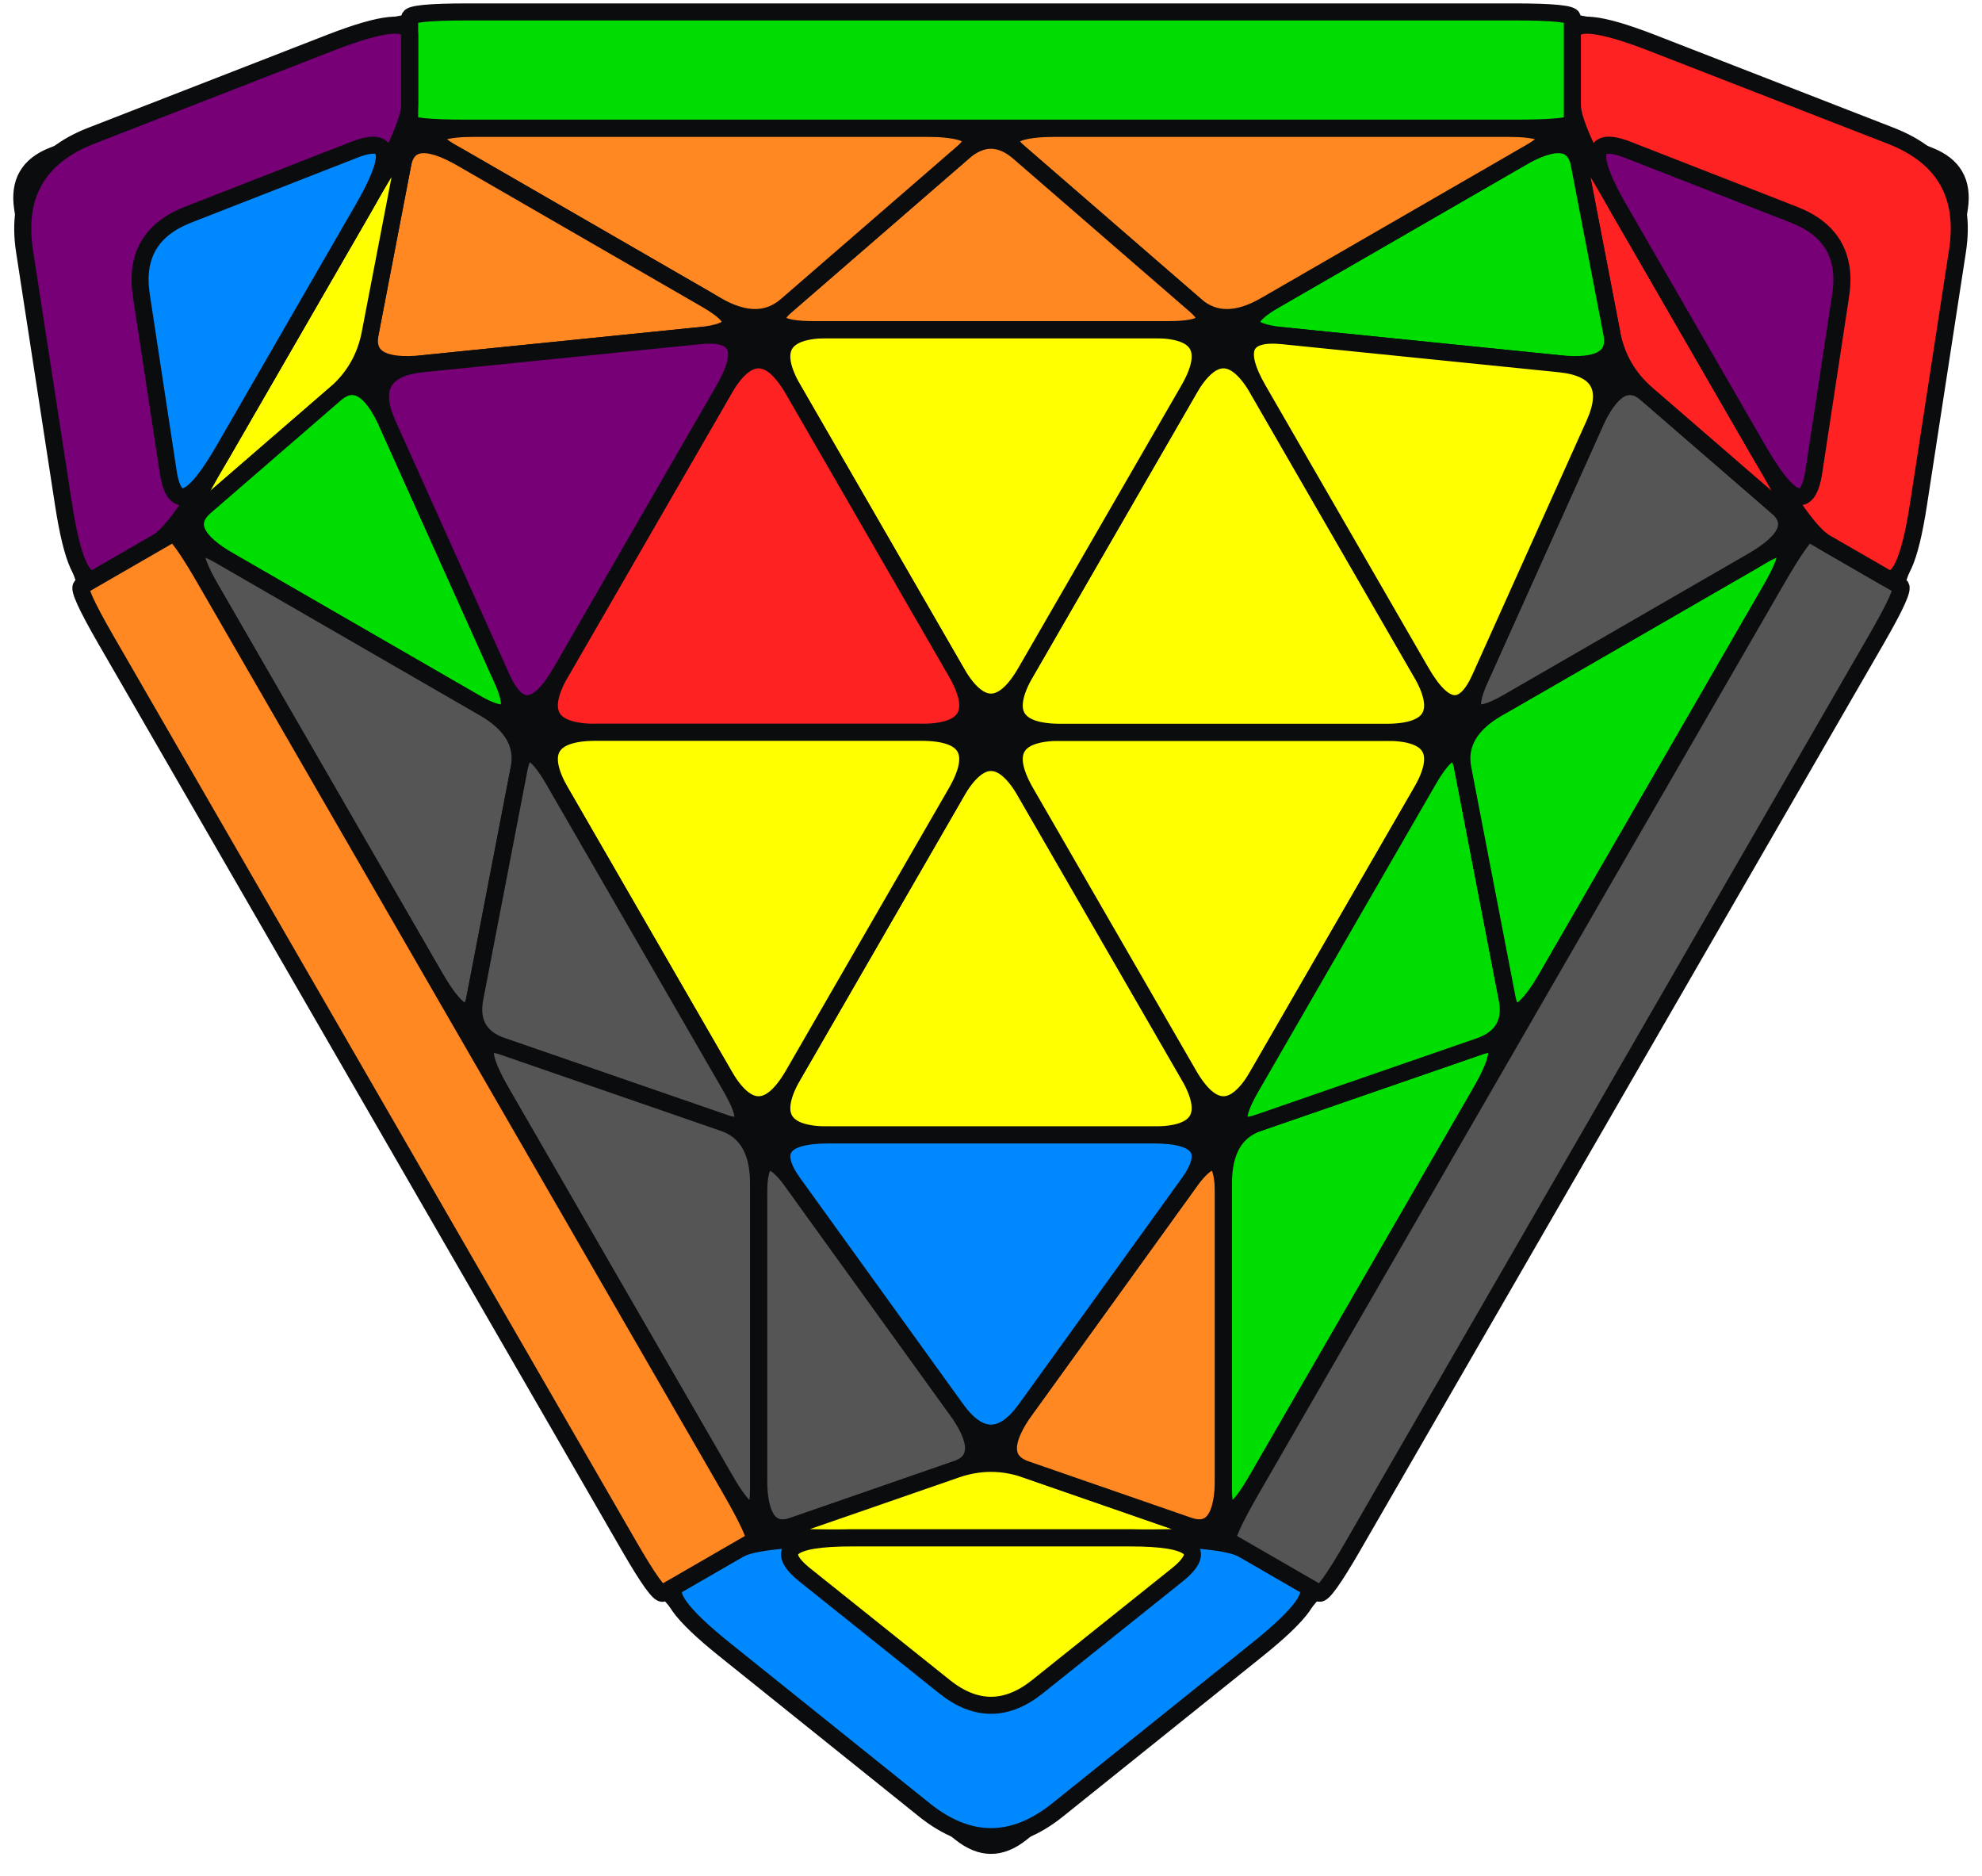
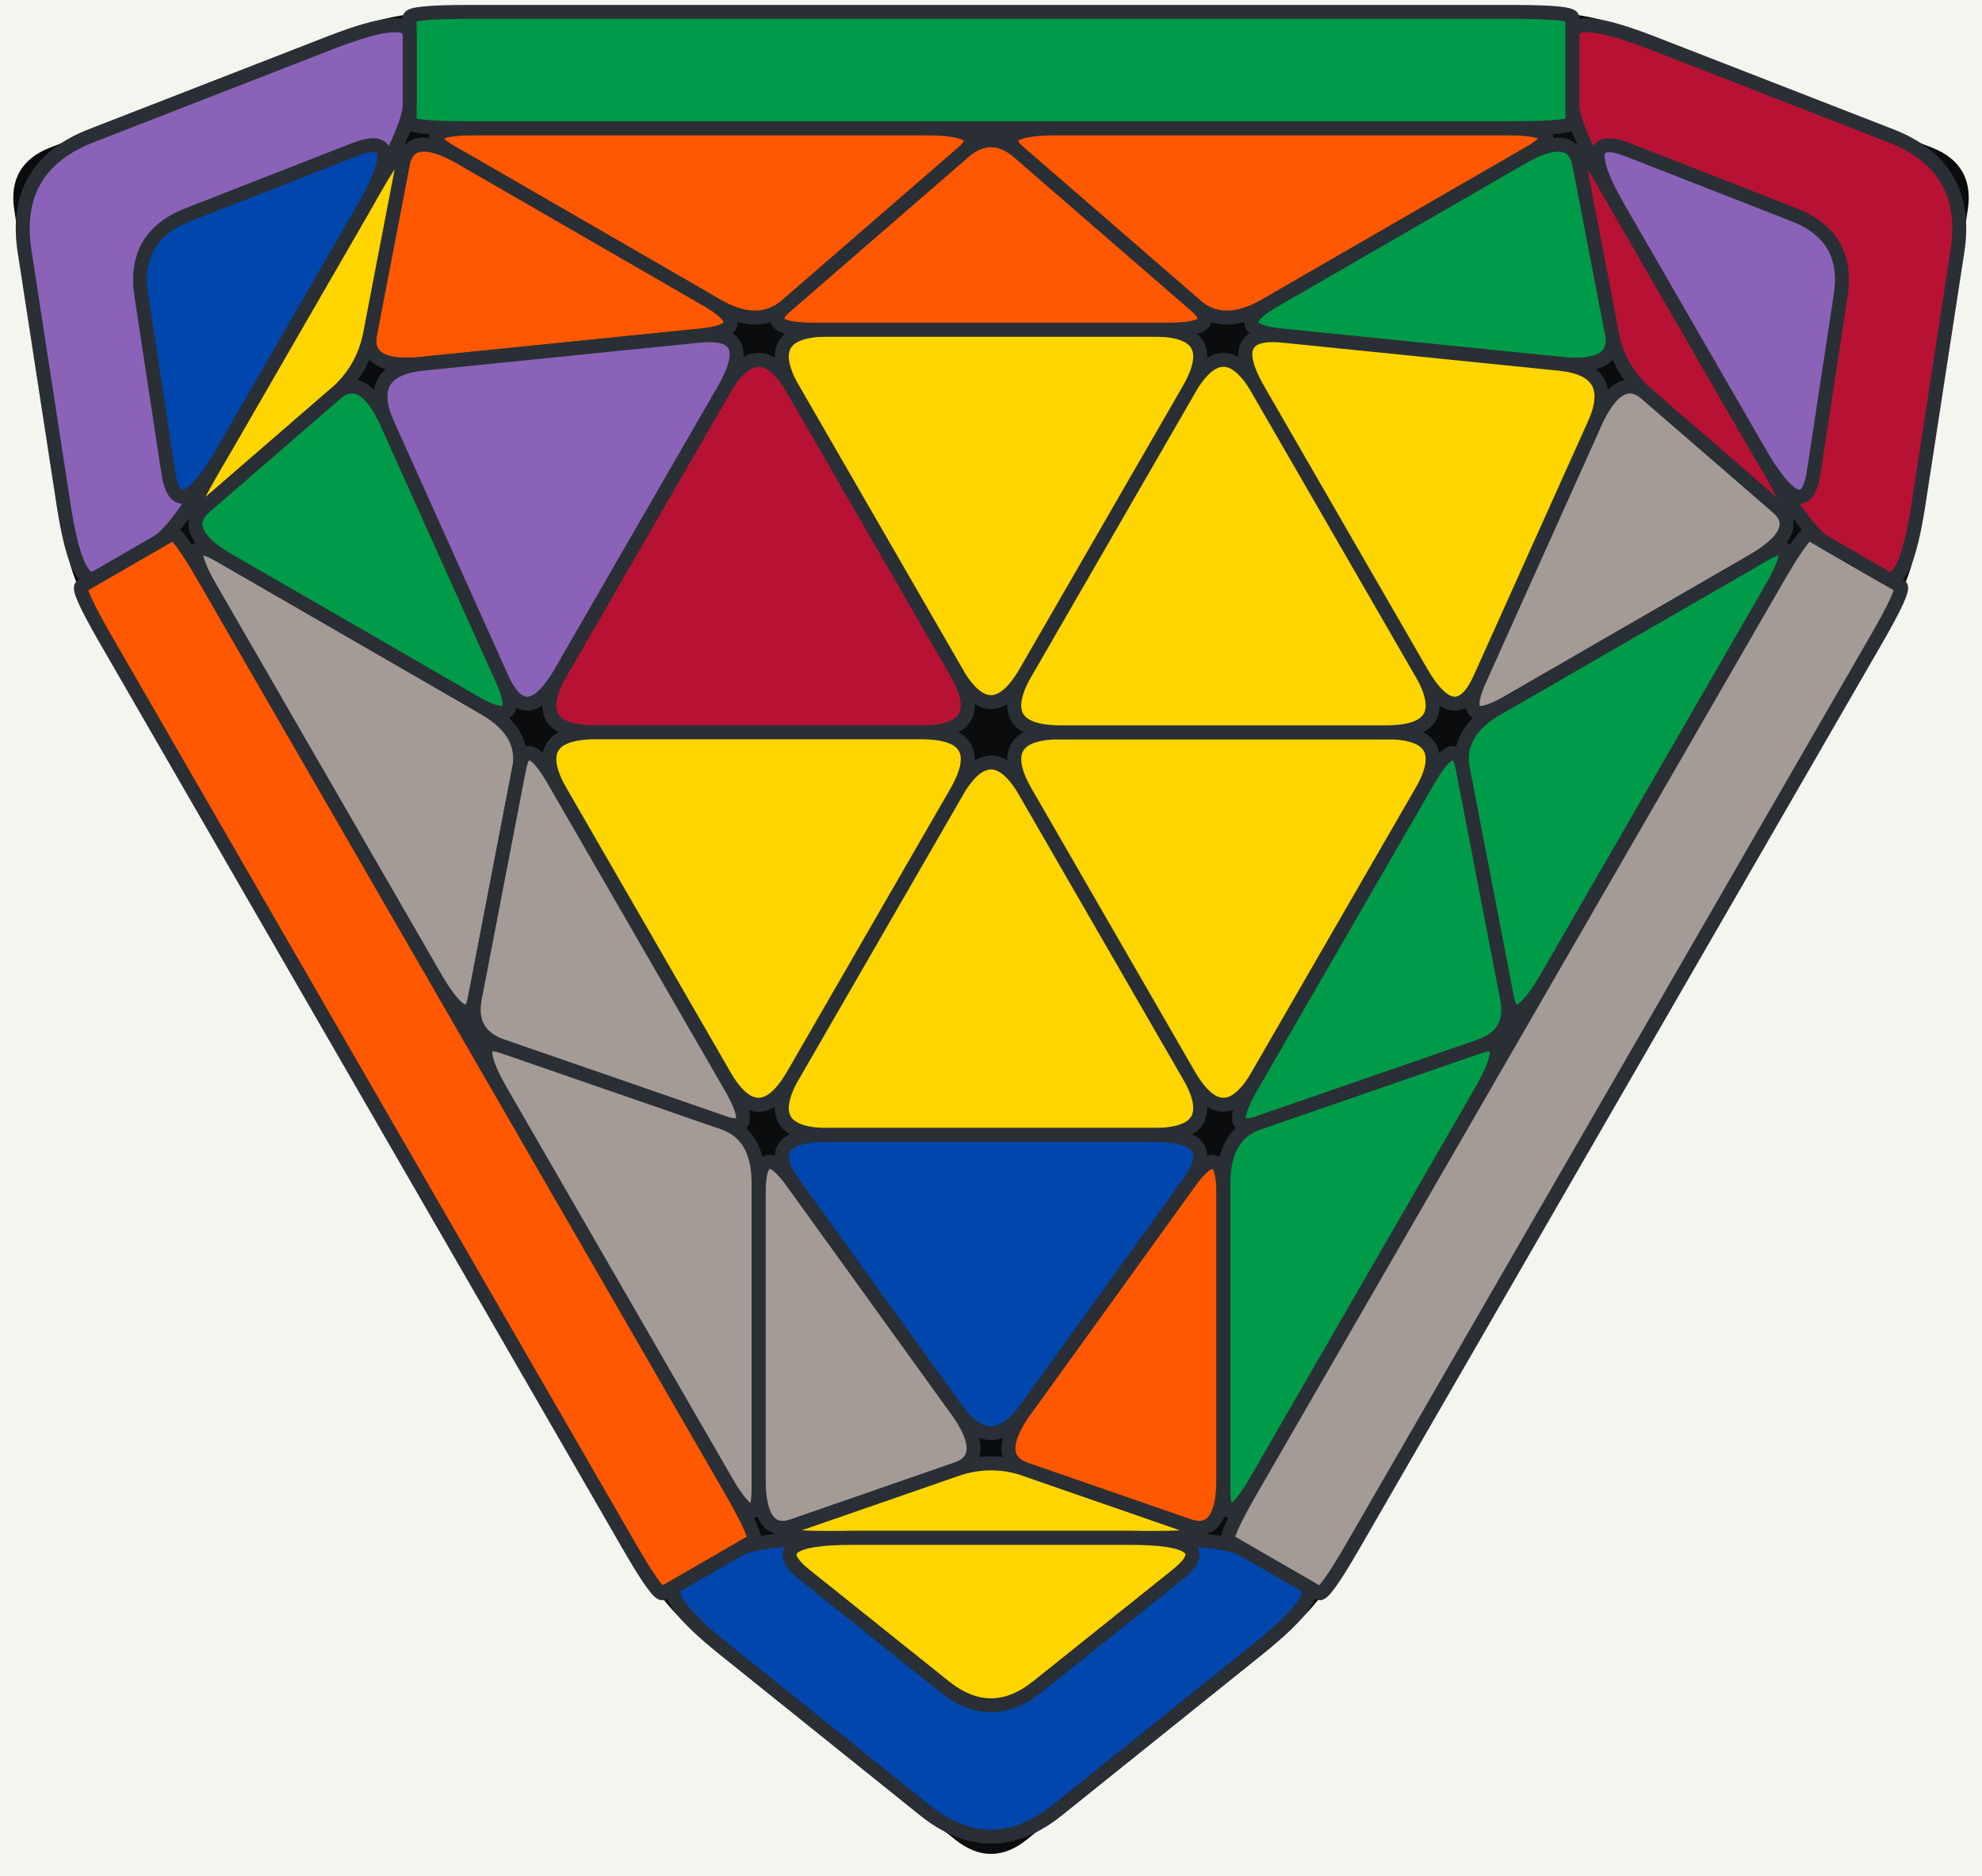
<svg xmlns="http://www.w3.org/2000/svg" viewBox="-12.79 -9.45 25.58 24.2" role="img" aria-label="PF 10 PF case, FTO 2-Look L3T case diagram">
+   <rect x="-14.79" y="-11.45" width="29.58" height="28.2" fill="#f5f5f0" rx="2.5" />
  <path d="M-3.869 11.491L-0.430 14.251Q0.000 14.596,0.430 14.251L3.869 11.491 L0.430 14.251L3.869 11.491Q4.299 11.146,5.049 9.847L11.052 -0.550 L5.049 9.847L11.052 -0.550Q11.802 -1.850,11.886 -2.395L12.557 -6.753 L11.886 -2.395L12.557 -6.753Q12.641 -7.298,12.127 -7.498L8.017 -9.096 L12.127 -7.498L8.017 -9.096Q7.503 -9.296,6.003 -9.296L-6.003 -9.296 L6.003 -9.296L-6.003 -9.296Q-7.503 -9.296,-8.017 -9.096L-12.127 -7.498 L-8.017 -9.096L-12.127 -7.498Q-12.641 -7.298,-12.557 -6.753L-11.886 -2.395 L-12.557 -6.753L-11.886 -2.395Q-11.802 -1.850,-11.052 -0.550L-5.049 9.847 L-11.052 -0.550L-5.049 9.847Q-4.299 11.146,-3.869 11.491L-0.430 14.251Z" fill="#0b0c0e" stroke="#0b0c0e" stroke-width="0.1" stroke-linejoin="round" />
-   <path d="M-0.450 0.779L-2.550 4.417Q-3.000 5.196,-2.100 5.196L2.100 5.196 L-2.100 5.196L2.100 5.196Q3.000 5.196,2.550 4.417L0.450 0.779 L2.550 4.417L0.450 0.779Q0.000 0.000,-0.450 0.779L-2.550 4.417Z" fill="#ff0" stroke="#0b0c0e" stroke-width="0.22" stroke-linejoin="round" />
-   <path d="M-3.000 5.976L-3.000 9.616Q-3.000 10.396,-2.550 10.240L-0.450 9.512 L-2.550 10.240L-0.450 9.512Q0.000 9.356,-0.450 8.732L-2.550 5.820 L-0.450 8.732L-2.550 5.820Q-3.000 5.196,-3.000 5.976L-3.000 9.616Z" fill="#555" stroke="#0b0c0e" stroke-width="0.22" stroke-linejoin="round" />
-   <path d="M-2.100 10.396L2.100 10.396Q3.000 10.396,2.550 10.240L0.450 9.512 L2.550 10.240L0.450 9.512Q0.000 9.356,-0.450 9.512L-2.550 10.240 L-0.450 9.512L-2.550 10.240Q-3.000 10.396,-2.100 10.396L2.100 10.396Z" fill="#ff0" stroke="#0b0c0e" stroke-width="0.22" stroke-linejoin="round" />
-   <path d="M3.000 9.616L3.000 5.976Q3.000 5.196,2.550 5.820L0.450 8.732 L2.550 5.820L0.450 8.732Q0.000 9.356,0.450 9.512L2.550 10.240 L0.450 9.512L2.550 10.240Q3.000 10.396,3.000 9.616L3.000 5.976Z" fill="#f82" stroke="#0b0c0e" stroke-width="0.22" stroke-linejoin="round" />
-   <path d="M2.100 5.196L-2.100 5.196Q-3.000 5.196,-2.550 5.820L-0.450 8.732 L-2.550 5.820L-0.450 8.732Q0.000 9.356,0.450 8.732L2.550 5.820 L0.450 8.732L2.550 5.820Q3.000 5.196,2.100 5.196L-2.100 5.196Z" fill="#08f" stroke="#0b0c0e" stroke-width="0.22" stroke-linejoin="round" />
-   <path d="M0.450 0.779L2.550 4.417Q3.000 5.196,3.450 4.417L5.550 0.779 L3.450 4.417L5.550 0.779Q6.000 0.000,5.100 0.000L0.900 0.000 L5.100 0.000L0.900 0.000Q0.000 0.000,0.450 0.779L2.550 4.417Z" fill="#ff0" stroke="#0b0c0e" stroke-width="0.22" stroke-linejoin="round" />
-   <path d="M3.000 5.820L3.000 9.772Q3.000 10.396,3.450 9.616L6.301 4.678 L3.450 9.616L6.301 4.678Q6.752 3.898,6.301 4.054L3.450 5.040 L6.301 4.054L3.450 5.040Q3.000 5.196,3.000 5.820L3.000 9.772Z" fill="#0d0" stroke="#0b0c0e" stroke-width="0.22" stroke-linejoin="round" />
-   <path d="M5.640 0.624L3.360 4.573Q3.000 5.196,3.450 5.040L6.301 4.054 L3.450 5.040L6.301 4.054Q6.752 3.898,6.661 3.430L6.090 0.468 L6.661 3.430L6.090 0.468Q6.000 0.000,5.640 0.624L3.360 4.573Z" fill="#0d0" stroke="#0b0c0e" stroke-width="0.22" stroke-linejoin="round" />
-   <path d="M6.090 0.468L6.661 3.430Q6.752 3.898,7.202 3.118L10.053 -1.820 L7.202 3.118L10.053 -1.820Q10.503 -2.600,9.963 -2.288L6.540 -0.312 L9.963 -2.288L6.540 -0.312Q6.000 0.000,6.090 0.468L6.661 3.430Z" fill="#0d0" stroke="#0b0c0e" stroke-width="0.22" stroke-linejoin="round" />
-   <path d="M-3.260 10.546L-4.039 10.996Q-4.299 11.146,-3.439 11.836L-0.860 13.906 L-3.439 11.836L-0.860 13.906Q0.000 14.596,0.860 13.906L3.439 11.836 L0.860 13.906L3.439 11.836Q4.299 11.146,4.039 10.996L3.260 10.546 L4.039 10.996L3.260 10.546Q3.000 10.396,1.800 10.396L-1.800 10.396 L1.800 10.396L-1.800 10.396Q-3.000 10.396,-3.260 10.546L-4.039 10.996Z" fill="#08f" stroke="#0b0c0e" stroke-width="0.22" stroke-linejoin="round" />
-   <path d="M-2.400 10.876L-0.600 12.316Q0.000 12.796,0.600 12.316L2.400 10.876 L0.600 12.316L2.400 10.876Q3.000 10.396,1.800 10.396L-1.800 10.396 L1.800 10.396L-1.800 10.396Q-3.000 10.396,-2.400 10.876L-0.600 12.316Z" fill="#ff0" stroke="#0b0c0e" stroke-width="0.22" stroke-linejoin="round" />
-   <path d="M3.065 10.434L4.234 11.109Q4.299 11.146,4.674 10.496L11.427 -1.200 L4.674 10.496L11.427 -1.200Q11.802 -1.850,11.737 -1.887L10.568 -2.562 L11.737 -1.887L10.568 -2.562Q10.503 -2.600,10.128 -1.950L3.375 9.746 L10.128 -1.950L3.375 9.746Q3.000 10.396,3.065 10.434L4.234 11.109Z" fill="#555" stroke="#0b0c0e" stroke-width="0.22" stroke-linejoin="round" />
-   <path d="M0.900 0.000L5.100 0.000Q6.000 0.000,5.550 -0.779L3.450 -4.417 L5.550 -0.779L3.450 -4.417Q3.000 -5.196,2.550 -4.417L0.450 -0.779 L2.550 -4.417L0.450 -0.779Q-0.000 -0.000,0.900 0.000L5.100 0.000Z" fill="#ff0" stroke="#0b0c0e" stroke-width="0.22" stroke-linejoin="round" />
-   <path d="M6.675 -0.390L9.828 -2.210Q10.503 -2.600,10.143 -2.912L8.463 -4.366 L10.143 -2.912L8.463 -4.366Q8.103 -4.678,7.787 -3.976L6.315 -0.702 L7.787 -3.976L6.315 -0.702Q6.000 0.000,6.675 -0.390L9.828 -2.210Z" fill="#555" stroke="#0b0c0e" stroke-width="0.22" stroke-linejoin="round" />
-   <path d="M10.053 -3.379L7.953 -7.017Q7.503 -7.796,7.593 -7.328L8.013 -5.146 L7.593 -7.328L8.013 -5.146Q8.103 -4.678,8.463 -4.366L10.143 -2.912 L8.463 -4.366L10.143 -2.912Q10.503 -2.600,10.053 -3.379L7.953 -7.017Z" fill="#f22" stroke="#0b0c0e" stroke-width="0.22" stroke-linejoin="round" />
-   <path d="M6.828 -7.406L3.675 -5.586Q3.000 -5.196,3.765 -5.118L7.337 -4.756 L3.765 -5.118L7.337 -4.756Q8.103 -4.678,8.013 -5.146L7.593 -7.328 L8.013 -5.146L7.593 -7.328Q7.503 -7.796,6.828 -7.406L3.675 -5.586Z" fill="#0d0" stroke="#0b0c0e" stroke-width="0.22" stroke-linejoin="round" />
-   <path d="M3.450 -4.417L5.550 -0.779Q6.000 0.000,6.315 -0.702L7.787 -3.976 L6.315 -0.702L7.787 -3.976Q8.103 -4.678,7.337 -4.756L3.765 -5.118 L7.337 -4.756L3.765 -5.118Q3.000 -5.196,3.450 -4.417L5.550 -0.779Z" fill="#ff0" stroke="#0b0c0e" stroke-width="0.22" stroke-linejoin="round" />
-   <path d="M0.450 -0.779L2.550 -4.417Q3.000 -5.196,2.100 -5.196L-2.100 -5.196 L2.100 -5.196L-2.100 -5.196Q-3.000 -5.196,-2.550 -4.417L-0.450 -0.779 L-2.550 -4.417L-0.450 -0.779Q-0.000 -0.000,0.450 -0.779L2.550 -4.417Z" fill="#ff0" stroke="#0b0c0e" stroke-width="0.22" stroke-linejoin="round" />
-   <path d="M3.540 -5.508L6.963 -7.484Q7.503 -7.796,6.603 -7.796L0.900 -7.796 L6.603 -7.796L0.900 -7.796Q0.000 -7.796,0.360 -7.484L2.640 -5.508 L0.360 -7.484L2.640 -5.508Q3.000 -5.196,3.540 -5.508L6.963 -7.484Z" fill="#f82" stroke="#0b0c0e" stroke-width="0.22" stroke-linejoin="round" />
-   <path d="M-2.280 -5.196L2.280 -5.196Q3.000 -5.196,2.640 -5.508L0.360 -7.484 L2.640 -5.508L0.360 -7.484Q0.000 -7.796,-0.360 -7.484L-2.640 -5.508 L-0.360 -7.484L-2.640 -5.508Q-3.000 -5.196,-2.280 -5.196L2.280 -5.196Z" fill="#f82" stroke="#0b0c0e" stroke-width="0.22" stroke-linejoin="round" />
-   <path d="M-2.640 -5.508L-0.360 -7.484Q0.000 -7.796,-0.900 -7.796L-6.603 -7.796 L-0.900 -7.796L-6.603 -7.796Q-7.503 -7.796,-6.963 -7.484L-3.540 -5.508 L-6.963 -7.484L-3.540 -5.508Q-3.000 -5.196,-2.640 -5.508L-0.360 -7.484Z" fill="#f82" stroke="#0b0c0e" stroke-width="0.22" stroke-linejoin="round" />
-   <path d="M10.763 -2.450L11.543 -2.000Q11.802 -1.850,11.970 -2.940L12.473 -6.208 L11.970 -2.940L12.473 -6.208Q12.641 -7.298,11.613 -7.698L8.531 -8.897 L11.613 -7.698L8.531 -8.897Q7.503 -9.296,7.503 -8.996L7.503 -8.096 L7.503 -8.996L7.503 -8.096Q7.503 -7.796,8.103 -6.757L9.903 -3.639 L8.103 -6.757L9.903 -3.639Q10.503 -2.600,10.763 -2.450L11.543 -2.000Z" fill="#f22" stroke="#0b0c0e" stroke-width="0.22" stroke-linejoin="round" />
-   <path d="M10.619 -3.360L10.966 -5.638Q11.082 -6.398,10.366 -6.678L8.219 -7.517 L10.366 -6.678L8.219 -7.517Q7.503 -7.796,8.103 -6.757L9.903 -3.639 L8.103 -6.757L9.903 -3.639Q10.503 -2.600,10.619 -3.360L10.966 -5.638Z" fill="#707" stroke="#0b0c0e" stroke-width="0.22" stroke-linejoin="round" />
-   <path d="M7.503 -7.871L7.503 -9.221Q7.503 -9.296,6.753 -9.296L-6.753 -9.296 L6.753 -9.296L-6.753 -9.296Q-7.503 -9.296,-7.503 -9.221L-7.503 -7.871 L-7.503 -9.221L-7.503 -7.871Q-7.503 -7.796,-6.753 -7.796L6.753 -7.796 L-6.753 -7.796L6.753 -7.796Q7.503 -7.796,7.503 -7.871L7.503 -9.221Z" fill="#0d0" stroke="#0b0c0e" stroke-width="0.22" stroke-linejoin="round" />
-   <path d="M-0.450 -0.779L-2.550 -4.417Q-3.000 -5.196,-3.450 -4.417L-5.550 -0.779 L-3.450 -4.417L-5.550 -0.779Q-6.000 0.000,-5.100 0.000L-0.900 0.000 L-5.100 0.000L-0.900 0.000Q0.000 0.000,-0.450 -0.779L-2.550 -4.417Z" fill="#f22" stroke="#0b0c0e" stroke-width="0.22" stroke-linejoin="round" />
-   <path d="M-3.675 -5.586L-6.828 -7.406Q-7.503 -7.796,-7.593 -7.328L-8.013 -5.146 L-7.593 -7.328L-8.013 -5.146Q-8.103 -4.678,-7.337 -4.756L-3.765 -5.118 L-7.337 -4.756L-3.765 -5.118Q-3.000 -5.196,-3.675 -5.586L-6.828 -7.406Z" fill="#f82" stroke="#0b0c0e" stroke-width="0.22" stroke-linejoin="round" />
-   <path d="M-7.953 -7.017L-10.053 -3.379Q-10.503 -2.600,-10.143 -2.912L-8.463 -4.366 L-10.143 -2.912L-8.463 -4.366Q-8.103 -4.678,-8.013 -5.146L-7.593 -7.328 L-8.013 -5.146L-7.593 -7.328Q-7.503 -7.796,-7.953 -7.017L-10.053 -3.379Z" fill="#ff0" stroke="#0b0c0e" stroke-width="0.22" stroke-linejoin="round" />
-   <path d="M-9.828 -2.210L-6.675 -0.390Q-6.000 0.000,-6.315 -0.702L-7.787 -3.976 L-6.315 -0.702L-7.787 -3.976Q-8.103 -4.678,-8.463 -4.366L-10.143 -2.912 L-8.463 -4.366L-10.143 -2.912Q-10.503 -2.600,-9.828 -2.210L-6.675 -0.390Z" fill="#0d0" stroke="#0b0c0e" stroke-width="0.22" stroke-linejoin="round" />
-   <path d="M-5.550 -0.779L-3.450 -4.417Q-3.000 -5.196,-3.765 -5.118L-7.337 -4.756 L-3.765 -5.118L-7.337 -4.756Q-8.103 -4.678,-7.787 -3.976L-6.315 -0.702 L-7.787 -3.976L-6.315 -0.702Q-6.000 0.000,-5.550 -0.779L-3.450 -4.417Z" fill="#707" stroke="#0b0c0e" stroke-width="0.22" stroke-linejoin="round" />
-   <path d="M-0.900 0.000L-5.100 0.000Q-6.000 0.000,-5.550 0.779L-3.450 4.417 L-5.550 0.779L-3.450 4.417Q-3.000 5.196,-2.550 4.417L-0.450 0.779 L-2.550 4.417L-0.450 0.779Q0.000 0.000,-0.900 0.000L-5.100 0.000Z" fill="#ff0" stroke="#0b0c0e" stroke-width="0.22" stroke-linejoin="round" />
-   <path d="M-6.540 -0.312L-9.963 -2.288Q-10.503 -2.600,-10.053 -1.820L-7.202 3.118 L-10.053 -1.820L-7.202 3.118Q-6.752 3.898,-6.661 3.430L-6.090 0.468 L-6.661 3.430L-6.090 0.468Q-6.000 0.000,-6.540 -0.312L-9.963 -2.288Z" fill="#555" stroke="#0b0c0e" stroke-width="0.22" stroke-linejoin="round" />
-   <path d="M-3.360 4.573L-5.640 0.624Q-6.000 0.000,-6.090 0.468L-6.661 3.430 L-6.090 0.468L-6.661 3.430Q-6.752 3.898,-6.301 4.054L-3.450 5.040 L-6.301 4.054L-3.450 5.040Q-3.000 5.196,-3.360 4.573L-5.640 0.624Z" fill="#555" stroke="#0b0c0e" stroke-width="0.22" stroke-linejoin="round" />
-   <path d="M-3.450 5.040L-6.301 4.054Q-6.752 3.898,-6.301 4.678L-3.450 9.616 L-6.301 4.678L-3.450 9.616Q-3.000 10.396,-3.000 9.772L-3.000 5.820 L-3.000 9.772L-3.000 5.820Q-3.000 5.196,-3.450 5.040L-6.301 4.054Z" fill="#555" stroke="#0b0c0e" stroke-width="0.22" stroke-linejoin="round" />
-   <path d="M-7.503 -8.096L-7.503 -8.996Q-7.503 -9.296,-8.531 -8.897L-11.613 -7.698 L-8.531 -8.897L-11.613 -7.698Q-12.641 -7.298,-12.473 -6.208L-11.970 -2.940 L-12.473 -6.208L-11.970 -2.940Q-11.802 -1.850,-11.543 -2.000L-10.763 -2.450 L-11.543 -2.000L-10.763 -2.450Q-10.503 -2.600,-9.903 -3.639L-8.103 -6.757 L-9.903 -3.639L-8.103 -6.757Q-7.503 -7.796,-7.503 -8.096L-7.503 -8.996Z" fill="#707" stroke="#0b0c0e" stroke-width="0.22" stroke-linejoin="round" />
-   <path d="M-8.219 -7.517L-10.366 -6.678Q-11.082 -6.398,-10.966 -5.638L-10.619 -3.360 L-10.966 -5.638L-10.619 -3.360Q-10.503 -2.600,-9.903 -3.639L-8.103 -6.757 L-9.903 -3.639L-8.103 -6.757Q-7.503 -7.796,-8.219 -7.517L-10.366 -6.678Z" fill="#08f" stroke="#0b0c0e" stroke-width="0.22" stroke-linejoin="round" />
-   <path d="M-10.568 -2.562L-11.737 -1.887Q-11.802 -1.850,-11.427 -1.200L-4.674 10.496 L-11.427 -1.200L-4.674 10.496Q-4.299 11.146,-4.234 11.109L-3.065 10.434 L-4.234 11.109L-3.065 10.434Q-3.000 10.396,-3.375 9.746L-10.128 -1.950 L-3.375 9.746L-10.128 -1.950Q-10.503 -2.600,-10.568 -2.562L-11.737 -1.887Z" fill="#f82" stroke="#0b0c0e" stroke-width="0.22" stroke-linejoin="round" />
+   <path d="M-0.450 0.779L-2.550 4.417Q-3.000 5.196,-2.100 5.196L2.100 5.196 L-2.100 5.196L2.100 5.196Q3.000 5.196,2.550 4.417L0.450 0.779 L2.550 4.417L0.450 0.779Q0.000 0.000,-0.450 0.779L-2.550 4.417Z" fill="#ffd500" stroke="#2a2f35" stroke-width="0.18" stroke-linejoin="round" />
+   <path d="M-3.000 5.976L-3.000 9.616Q-3.000 10.396,-2.550 10.240L-0.450 9.512 L-2.550 10.240L-0.450 9.512Q0.000 9.356,-0.450 8.732L-2.550 5.820 L-0.450 8.732L-2.550 5.820Q-3.000 5.196,-3.000 5.976L-3.000 9.616Z" fill="#a49b96" stroke="#2a2f35" stroke-width="0.18" stroke-linejoin="round" />
+   <path d="M-2.100 10.396L2.100 10.396Q3.000 10.396,2.550 10.240L0.450 9.512 L2.550 10.240L0.450 9.512Q0.000 9.356,-0.450 9.512L-2.550 10.240 L-0.450 9.512L-2.550 10.240Q-3.000 10.396,-2.100 10.396L2.100 10.396Z" fill="#ffd500" stroke="#2a2f35" stroke-width="0.18" stroke-linejoin="round" />
+   <path d="M3.000 9.616L3.000 5.976Q3.000 5.196,2.550 5.820L0.450 8.732 L2.550 5.820L0.450 8.732Q0.000 9.356,0.450 9.512L2.550 10.240 L0.450 9.512L2.550 10.240Q3.000 10.396,3.000 9.616L3.000 5.976Z" fill="#ff5800" stroke="#2a2f35" stroke-width="0.18" stroke-linejoin="round" />
+   <path d="M2.100 5.196L-2.100 5.196Q-3.000 5.196,-2.550 5.820L-0.450 8.732 L-2.550 5.820L-0.450 8.732Q0.000 9.356,0.450 8.732L2.550 5.820 L0.450 8.732L2.550 5.820Q3.000 5.196,2.100 5.196L-2.100 5.196Z" fill="#0046ad" stroke="#2a2f35" stroke-width="0.18" stroke-linejoin="round" />
+   <path d="M0.450 0.779L2.550 4.417Q3.000 5.196,3.450 4.417L5.550 0.779 L3.450 4.417L5.550 0.779Q6.000 0.000,5.100 0.000L0.900 0.000 L5.100 0.000L0.900 0.000Q0.000 0.000,0.450 0.779L2.550 4.417Z" fill="#ffd500" stroke="#2a2f35" stroke-width="0.18" stroke-linejoin="round" />
+   <path d="M3.000 5.820L3.000 9.772Q3.000 10.396,3.450 9.616L6.301 4.678 L3.450 9.616L6.301 4.678Q6.752 3.898,6.301 4.054L3.450 5.040 L6.301 4.054L3.450 5.040Q3.000 5.196,3.000 5.820L3.000 9.772Z" fill="#009b48" stroke="#2a2f35" stroke-width="0.18" stroke-linejoin="round" />
+   <path d="M5.640 0.624L3.360 4.573Q3.000 5.196,3.450 5.040L6.301 4.054 L3.450 5.040L6.301 4.054Q6.752 3.898,6.661 3.430L6.090 0.468 L6.661 3.430L6.090 0.468Q6.000 0.000,5.640 0.624L3.360 4.573Z" fill="#009b48" stroke="#2a2f35" stroke-width="0.18" stroke-linejoin="round" />
+   <path d="M6.090 0.468L6.661 3.430Q6.752 3.898,7.202 3.118L10.053 -1.820 L7.202 3.118L10.053 -1.820Q10.503 -2.600,9.963 -2.288L6.540 -0.312 L9.963 -2.288L6.540 -0.312Q6.000 0.000,6.090 0.468L6.661 3.430Z" fill="#009b48" stroke="#2a2f35" stroke-width="0.18" stroke-linejoin="round" />
+   <path d="M-3.260 10.546L-4.039 10.996Q-4.299 11.146,-3.439 11.836L-0.860 13.906 L-3.439 11.836L-0.860 13.906Q0.000 14.596,0.860 13.906L3.439 11.836 L0.860 13.906L3.439 11.836Q4.299 11.146,4.039 10.996L3.260 10.546 L4.039 10.996L3.260 10.546Q3.000 10.396,1.800 10.396L-1.800 10.396 L1.800 10.396L-1.800 10.396Q-3.000 10.396,-3.260 10.546L-4.039 10.996Z" fill="#0046ad" stroke="#2a2f35" stroke-width="0.18" stroke-linejoin="round" />
+   <path d="M-2.400 10.876L-0.600 12.316Q0.000 12.796,0.600 12.316L2.400 10.876 L0.600 12.316L2.400 10.876Q3.000 10.396,1.800 10.396L-1.800 10.396 L1.800 10.396L-1.800 10.396Q-3.000 10.396,-2.400 10.876L-0.600 12.316Z" fill="#ffd500" stroke="#2a2f35" stroke-width="0.18" stroke-linejoin="round" />
+   <path d="M3.065 10.434L4.234 11.109Q4.299 11.146,4.674 10.496L11.427 -1.200 L4.674 10.496L11.427 -1.200Q11.802 -1.850,11.737 -1.887L10.568 -2.562 L11.737 -1.887L10.568 -2.562Q10.503 -2.600,10.128 -1.950L3.375 9.746 L10.128 -1.950L3.375 9.746Q3.000 10.396,3.065 10.434L4.234 11.109Z" fill="#a49b96" stroke="#2a2f35" stroke-width="0.18" stroke-linejoin="round" />
+   <path d="M0.900 0.000L5.100 0.000Q6.000 0.000,5.550 -0.779L3.450 -4.417 L5.550 -0.779L3.450 -4.417Q3.000 -5.196,2.550 -4.417L0.450 -0.779 L2.550 -4.417L0.450 -0.779Q-0.000 -0.000,0.900 0.000L5.100 0.000Z" fill="#ffd500" stroke="#2a2f35" stroke-width="0.18" stroke-linejoin="round" />
+   <path d="M6.675 -0.390L9.828 -2.210Q10.503 -2.600,10.143 -2.912L8.463 -4.366 L10.143 -2.912L8.463 -4.366Q8.103 -4.678,7.787 -3.976L6.315 -0.702 L7.787 -3.976L6.315 -0.702Q6.000 0.000,6.675 -0.390L9.828 -2.210Z" fill="#a49b96" stroke="#2a2f35" stroke-width="0.18" stroke-linejoin="round" />
+   <path d="M10.053 -3.379L7.953 -7.017Q7.503 -7.796,7.593 -7.328L8.013 -5.146 L7.593 -7.328L8.013 -5.146Q8.103 -4.678,8.463 -4.366L10.143 -2.912 L8.463 -4.366L10.143 -2.912Q10.503 -2.600,10.053 -3.379L7.953 -7.017Z" fill="#b71234" stroke="#2a2f35" stroke-width="0.18" stroke-linejoin="round" />
+   <path d="M6.828 -7.406L3.675 -5.586Q3.000 -5.196,3.765 -5.118L7.337 -4.756 L3.765 -5.118L7.337 -4.756Q8.103 -4.678,8.013 -5.146L7.593 -7.328 L8.013 -5.146L7.593 -7.328Q7.503 -7.796,6.828 -7.406L3.675 -5.586Z" fill="#009b48" stroke="#2a2f35" stroke-width="0.18" stroke-linejoin="round" />
+   <path d="M3.450 -4.417L5.550 -0.779Q6.000 0.000,6.315 -0.702L7.787 -3.976 L6.315 -0.702L7.787 -3.976Q8.103 -4.678,7.337 -4.756L3.765 -5.118 L7.337 -4.756L3.765 -5.118Q3.000 -5.196,3.450 -4.417L5.550 -0.779Z" fill="#ffd500" stroke="#2a2f35" stroke-width="0.18" stroke-linejoin="round" />
+   <path d="M0.450 -0.779L2.550 -4.417Q3.000 -5.196,2.100 -5.196L-2.100 -5.196 L2.100 -5.196L-2.100 -5.196Q-3.000 -5.196,-2.550 -4.417L-0.450 -0.779 L-2.550 -4.417L-0.450 -0.779Q-0.000 -0.000,0.450 -0.779L2.550 -4.417Z" fill="#ffd500" stroke="#2a2f35" stroke-width="0.18" stroke-linejoin="round" />
+   <path d="M3.540 -5.508L6.963 -7.484Q7.503 -7.796,6.603 -7.796L0.900 -7.796 L6.603 -7.796L0.900 -7.796Q0.000 -7.796,0.360 -7.484L2.640 -5.508 L0.360 -7.484L2.640 -5.508Q3.000 -5.196,3.540 -5.508L6.963 -7.484Z" fill="#ff5800" stroke="#2a2f35" stroke-width="0.18" stroke-linejoin="round" />
+   <path d="M-2.280 -5.196L2.280 -5.196Q3.000 -5.196,2.640 -5.508L0.360 -7.484 L2.640 -5.508L0.360 -7.484Q0.000 -7.796,-0.360 -7.484L-2.640 -5.508 L-0.360 -7.484L-2.640 -5.508Q-3.000 -5.196,-2.280 -5.196L2.280 -5.196Z" fill="#ff5800" stroke="#2a2f35" stroke-width="0.18" stroke-linejoin="round" />
+   <path d="M-2.640 -5.508L-0.360 -7.484Q0.000 -7.796,-0.900 -7.796L-6.603 -7.796 L-0.900 -7.796L-6.603 -7.796Q-7.503 -7.796,-6.963 -7.484L-3.540 -5.508 L-6.963 -7.484L-3.540 -5.508Q-3.000 -5.196,-2.640 -5.508L-0.360 -7.484Z" fill="#ff5800" stroke="#2a2f35" stroke-width="0.18" stroke-linejoin="round" />
+   <path d="M10.763 -2.450L11.543 -2.000Q11.802 -1.850,11.970 -2.940L12.473 -6.208 L11.970 -2.940L12.473 -6.208Q12.641 -7.298,11.613 -7.698L8.531 -8.897 L11.613 -7.698L8.531 -8.897Q7.503 -9.296,7.503 -8.996L7.503 -8.096 L7.503 -8.996L7.503 -8.096Q7.503 -7.796,8.103 -6.757L9.903 -3.639 L8.103 -6.757L9.903 -3.639Q10.503 -2.600,10.763 -2.450L11.543 -2.000Z" fill="#b71234" stroke="#2a2f35" stroke-width="0.18" stroke-linejoin="round" />
+   <path d="M10.619 -3.360L10.966 -5.638Q11.082 -6.398,10.366 -6.678L8.219 -7.517 L10.366 -6.678L8.219 -7.517Q7.503 -7.796,8.103 -6.757L9.903 -3.639 L8.103 -6.757L9.903 -3.639Q10.503 -2.600,10.619 -3.360L10.966 -5.638Z" fill="#8a63b8" stroke="#2a2f35" stroke-width="0.18" stroke-linejoin="round" />
+   <path d="M7.503 -7.871L7.503 -9.221Q7.503 -9.296,6.753 -9.296L-6.753 -9.296 L6.753 -9.296L-6.753 -9.296Q-7.503 -9.296,-7.503 -9.221L-7.503 -7.871 L-7.503 -9.221L-7.503 -7.871Q-7.503 -7.796,-6.753 -7.796L6.753 -7.796 L-6.753 -7.796L6.753 -7.796Q7.503 -7.796,7.503 -7.871L7.503 -9.221Z" fill="#009b48" stroke="#2a2f35" stroke-width="0.18" stroke-linejoin="round" />
+   <path d="M-0.450 -0.779L-2.550 -4.417Q-3.000 -5.196,-3.450 -4.417L-5.550 -0.779 L-3.450 -4.417L-5.550 -0.779Q-6.000 0.000,-5.100 0.000L-0.900 0.000 L-5.100 0.000L-0.900 0.000Q0.000 0.000,-0.450 -0.779L-2.550 -4.417Z" fill="#b71234" stroke="#2a2f35" stroke-width="0.18" stroke-linejoin="round" />
+   <path d="M-3.675 -5.586L-6.828 -7.406Q-7.503 -7.796,-7.593 -7.328L-8.013 -5.146 L-7.593 -7.328L-8.013 -5.146Q-8.103 -4.678,-7.337 -4.756L-3.765 -5.118 L-7.337 -4.756L-3.765 -5.118Q-3.000 -5.196,-3.675 -5.586L-6.828 -7.406Z" fill="#ff5800" stroke="#2a2f35" stroke-width="0.18" stroke-linejoin="round" />
+   <path d="M-7.953 -7.017L-10.053 -3.379Q-10.503 -2.600,-10.143 -2.912L-8.463 -4.366 L-10.143 -2.912L-8.463 -4.366Q-8.103 -4.678,-8.013 -5.146L-7.593 -7.328 L-8.013 -5.146L-7.593 -7.328Q-7.503 -7.796,-7.953 -7.017L-10.053 -3.379Z" fill="#ffd500" stroke="#2a2f35" stroke-width="0.18" stroke-linejoin="round" />
+   <path d="M-9.828 -2.210L-6.675 -0.390Q-6.000 0.000,-6.315 -0.702L-7.787 -3.976 L-6.315 -0.702L-7.787 -3.976Q-8.103 -4.678,-8.463 -4.366L-10.143 -2.912 L-8.463 -4.366L-10.143 -2.912Q-10.503 -2.600,-9.828 -2.210L-6.675 -0.390Z" fill="#009b48" stroke="#2a2f35" stroke-width="0.18" stroke-linejoin="round" />
+   <path d="M-5.550 -0.779L-3.450 -4.417Q-3.000 -5.196,-3.765 -5.118L-7.337 -4.756 L-3.765 -5.118L-7.337 -4.756Q-8.103 -4.678,-7.787 -3.976L-6.315 -0.702 L-7.787 -3.976L-6.315 -0.702Q-6.000 0.000,-5.550 -0.779L-3.450 -4.417Z" fill="#8a63b8" stroke="#2a2f35" stroke-width="0.18" stroke-linejoin="round" />
+   <path d="M-0.900 0.000L-5.100 0.000Q-6.000 0.000,-5.550 0.779L-3.450 4.417 L-5.550 0.779L-3.450 4.417Q-3.000 5.196,-2.550 4.417L-0.450 0.779 L-2.550 4.417L-0.450 0.779Q0.000 0.000,-0.900 0.000L-5.100 0.000Z" fill="#ffd500" stroke="#2a2f35" stroke-width="0.18" stroke-linejoin="round" />
+   <path d="M-6.540 -0.312L-9.963 -2.288Q-10.503 -2.600,-10.053 -1.820L-7.202 3.118 L-10.053 -1.820L-7.202 3.118Q-6.752 3.898,-6.661 3.430L-6.090 0.468 L-6.661 3.430L-6.090 0.468Q-6.000 0.000,-6.540 -0.312L-9.963 -2.288Z" fill="#a49b96" stroke="#2a2f35" stroke-width="0.18" stroke-linejoin="round" />
+   <path d="M-3.360 4.573L-5.640 0.624Q-6.000 0.000,-6.090 0.468L-6.661 3.430 L-6.090 0.468L-6.661 3.430Q-6.752 3.898,-6.301 4.054L-3.450 5.040 L-6.301 4.054L-3.450 5.040Q-3.000 5.196,-3.360 4.573L-5.640 0.624Z" fill="#a49b96" stroke="#2a2f35" stroke-width="0.18" stroke-linejoin="round" />
+   <path d="M-3.450 5.040L-6.301 4.054Q-6.752 3.898,-6.301 4.678L-3.450 9.616 L-6.301 4.678L-3.450 9.616Q-3.000 10.396,-3.000 9.772L-3.000 5.820 L-3.000 9.772L-3.000 5.820Q-3.000 5.196,-3.450 5.040L-6.301 4.054Z" fill="#a49b96" stroke="#2a2f35" stroke-width="0.18" stroke-linejoin="round" />
+   <path d="M-7.503 -8.096L-7.503 -8.996Q-7.503 -9.296,-8.531 -8.897L-11.613 -7.698 L-8.531 -8.897L-11.613 -7.698Q-12.641 -7.298,-12.473 -6.208L-11.970 -2.940 L-12.473 -6.208L-11.970 -2.940Q-11.802 -1.850,-11.543 -2.000L-10.763 -2.450 L-11.543 -2.000L-10.763 -2.450Q-10.503 -2.600,-9.903 -3.639L-8.103 -6.757 L-9.903 -3.639L-8.103 -6.757Q-7.503 -7.796,-7.503 -8.096L-7.503 -8.996Z" fill="#8a63b8" stroke="#2a2f35" stroke-width="0.18" stroke-linejoin="round" />
+   <path d="M-8.219 -7.517L-10.366 -6.678Q-11.082 -6.398,-10.966 -5.638L-10.619 -3.360 L-10.966 -5.638L-10.619 -3.360Q-10.503 -2.600,-9.903 -3.639L-8.103 -6.757 L-9.903 -3.639L-8.103 -6.757Q-7.503 -7.796,-8.219 -7.517L-10.366 -6.678Z" fill="#0046ad" stroke="#2a2f35" stroke-width="0.18" stroke-linejoin="round" />
+   <path d="M-10.568 -2.562L-11.737 -1.887Q-11.802 -1.850,-11.427 -1.200L-4.674 10.496 L-11.427 -1.200L-4.674 10.496Q-4.299 11.146,-4.234 11.109L-3.065 10.434 L-4.234 11.109L-3.065 10.434Q-3.000 10.396,-3.375 9.746L-10.128 -1.950 L-3.375 9.746L-10.128 -1.950Q-10.503 -2.600,-10.568 -2.562L-11.737 -1.887Z" fill="#ff5800" stroke="#2a2f35" stroke-width="0.18" stroke-linejoin="round" />
</svg>
